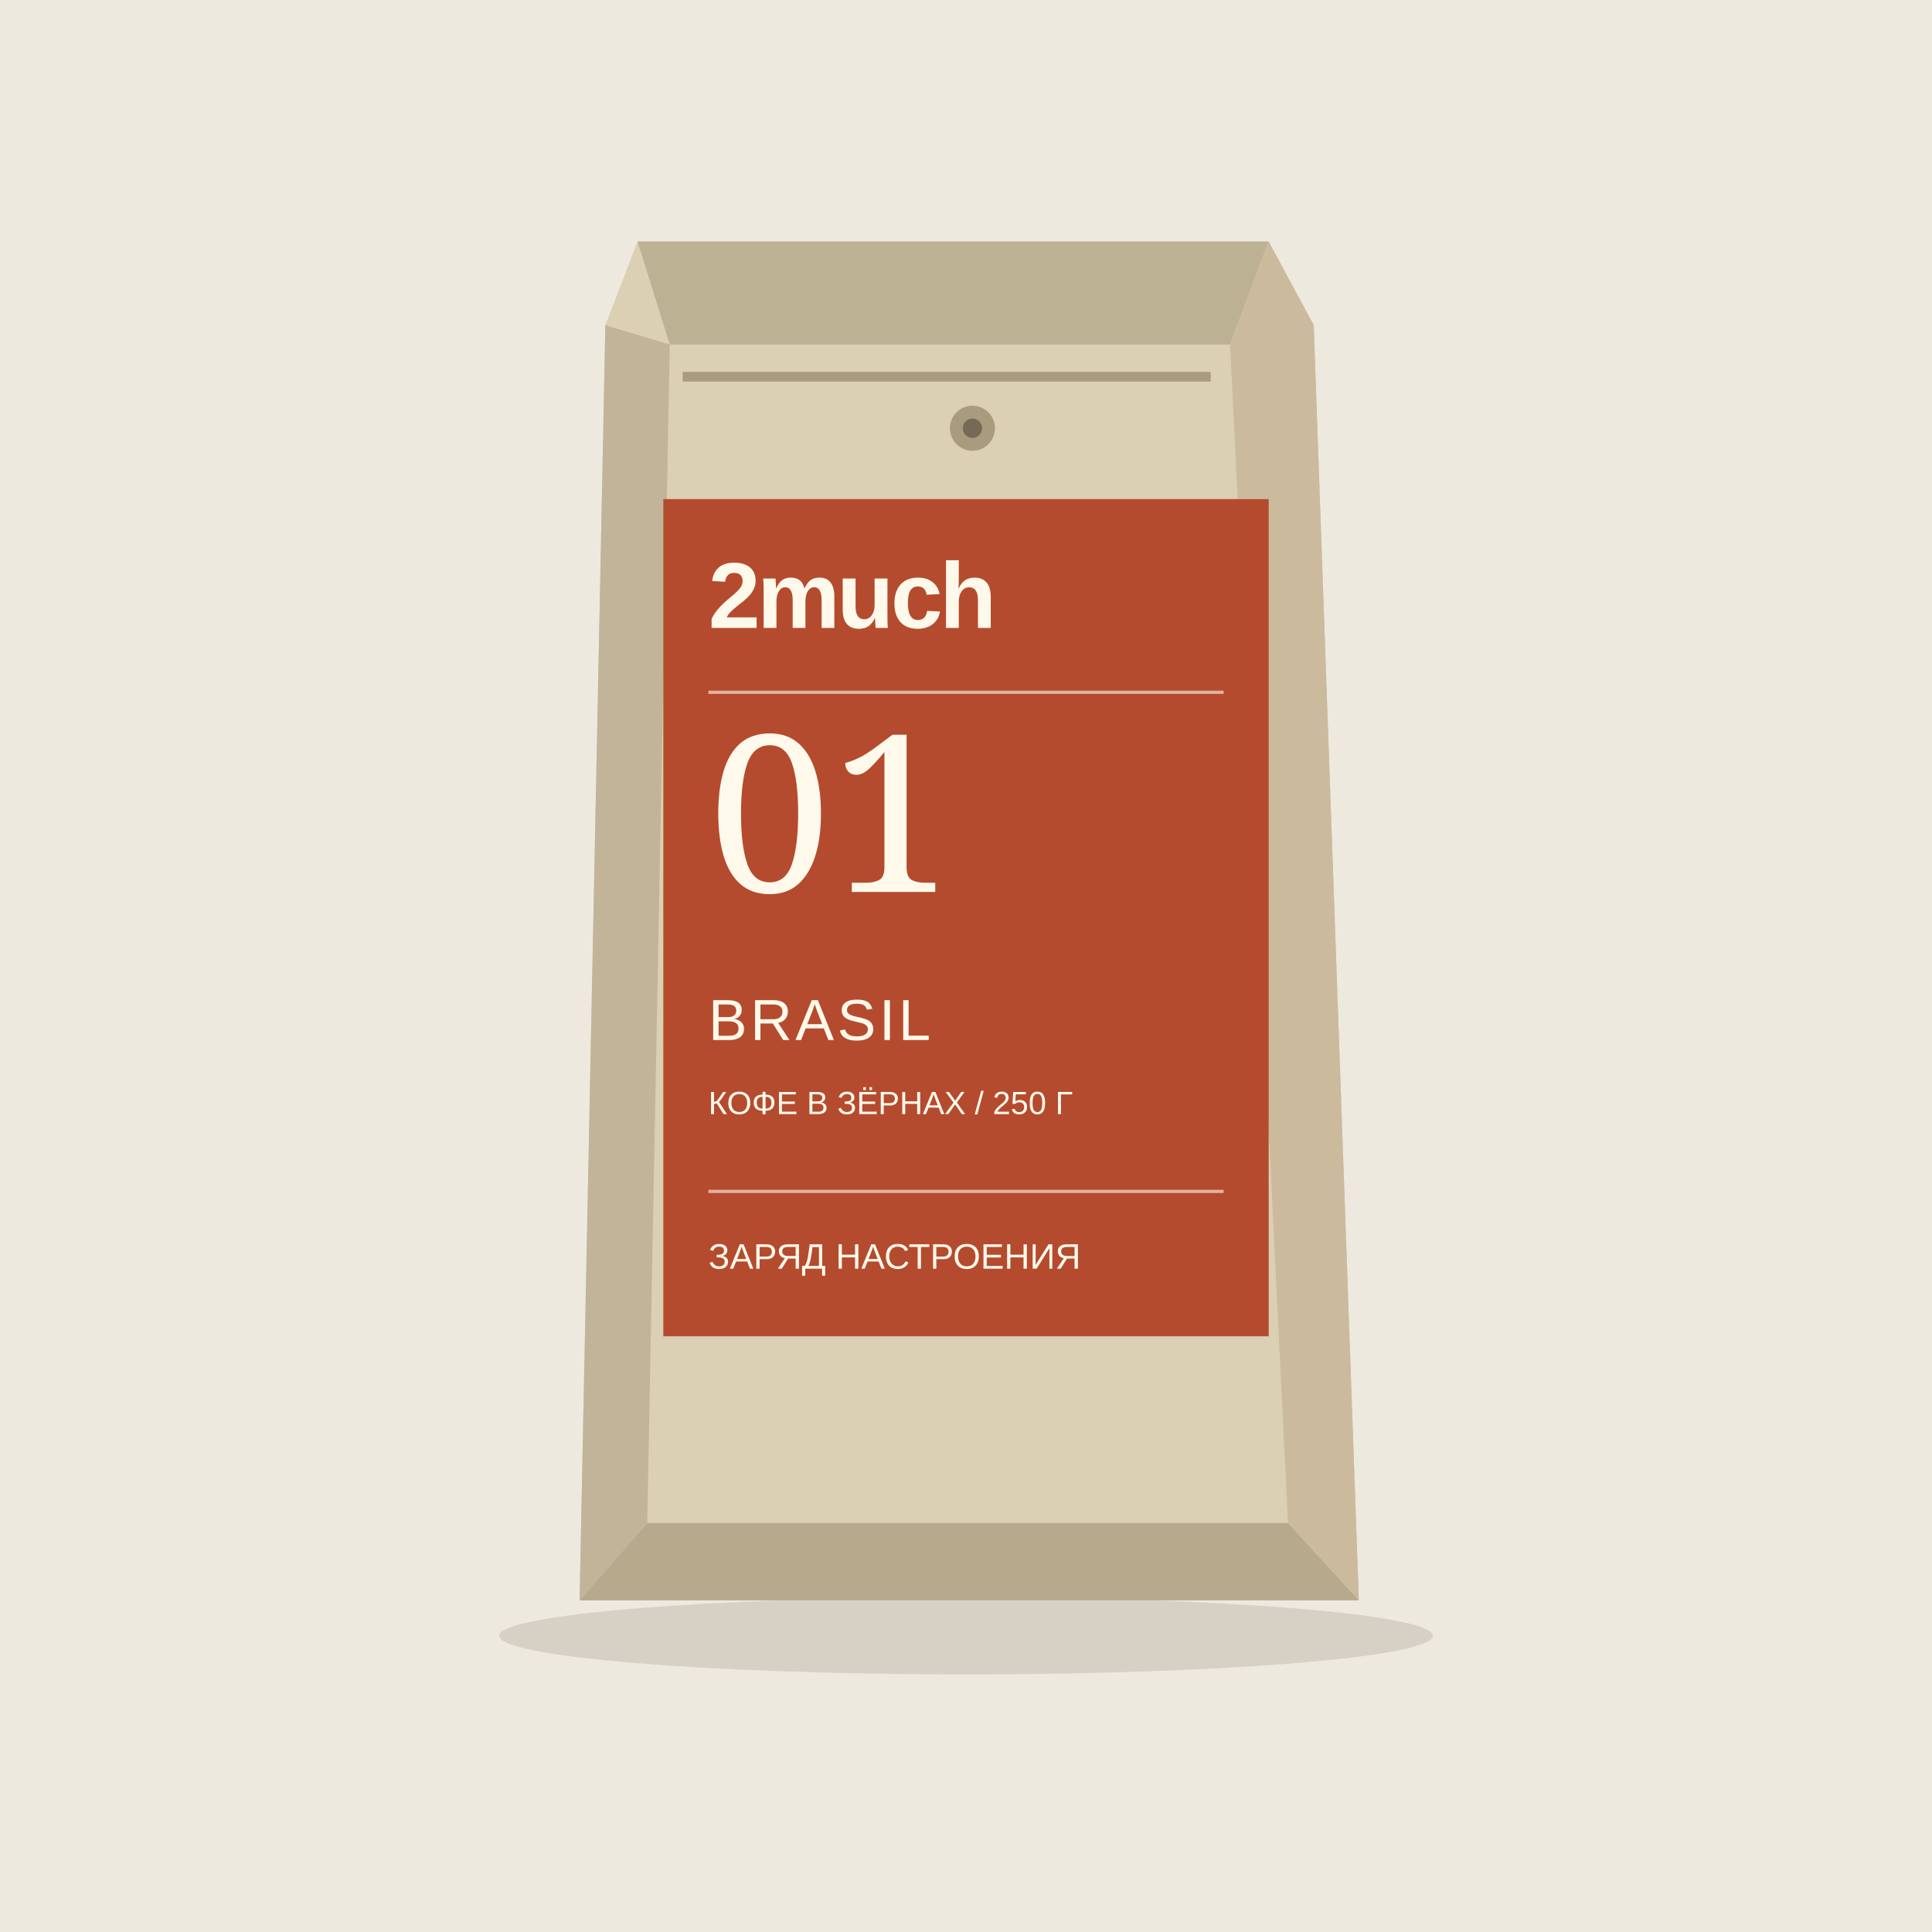
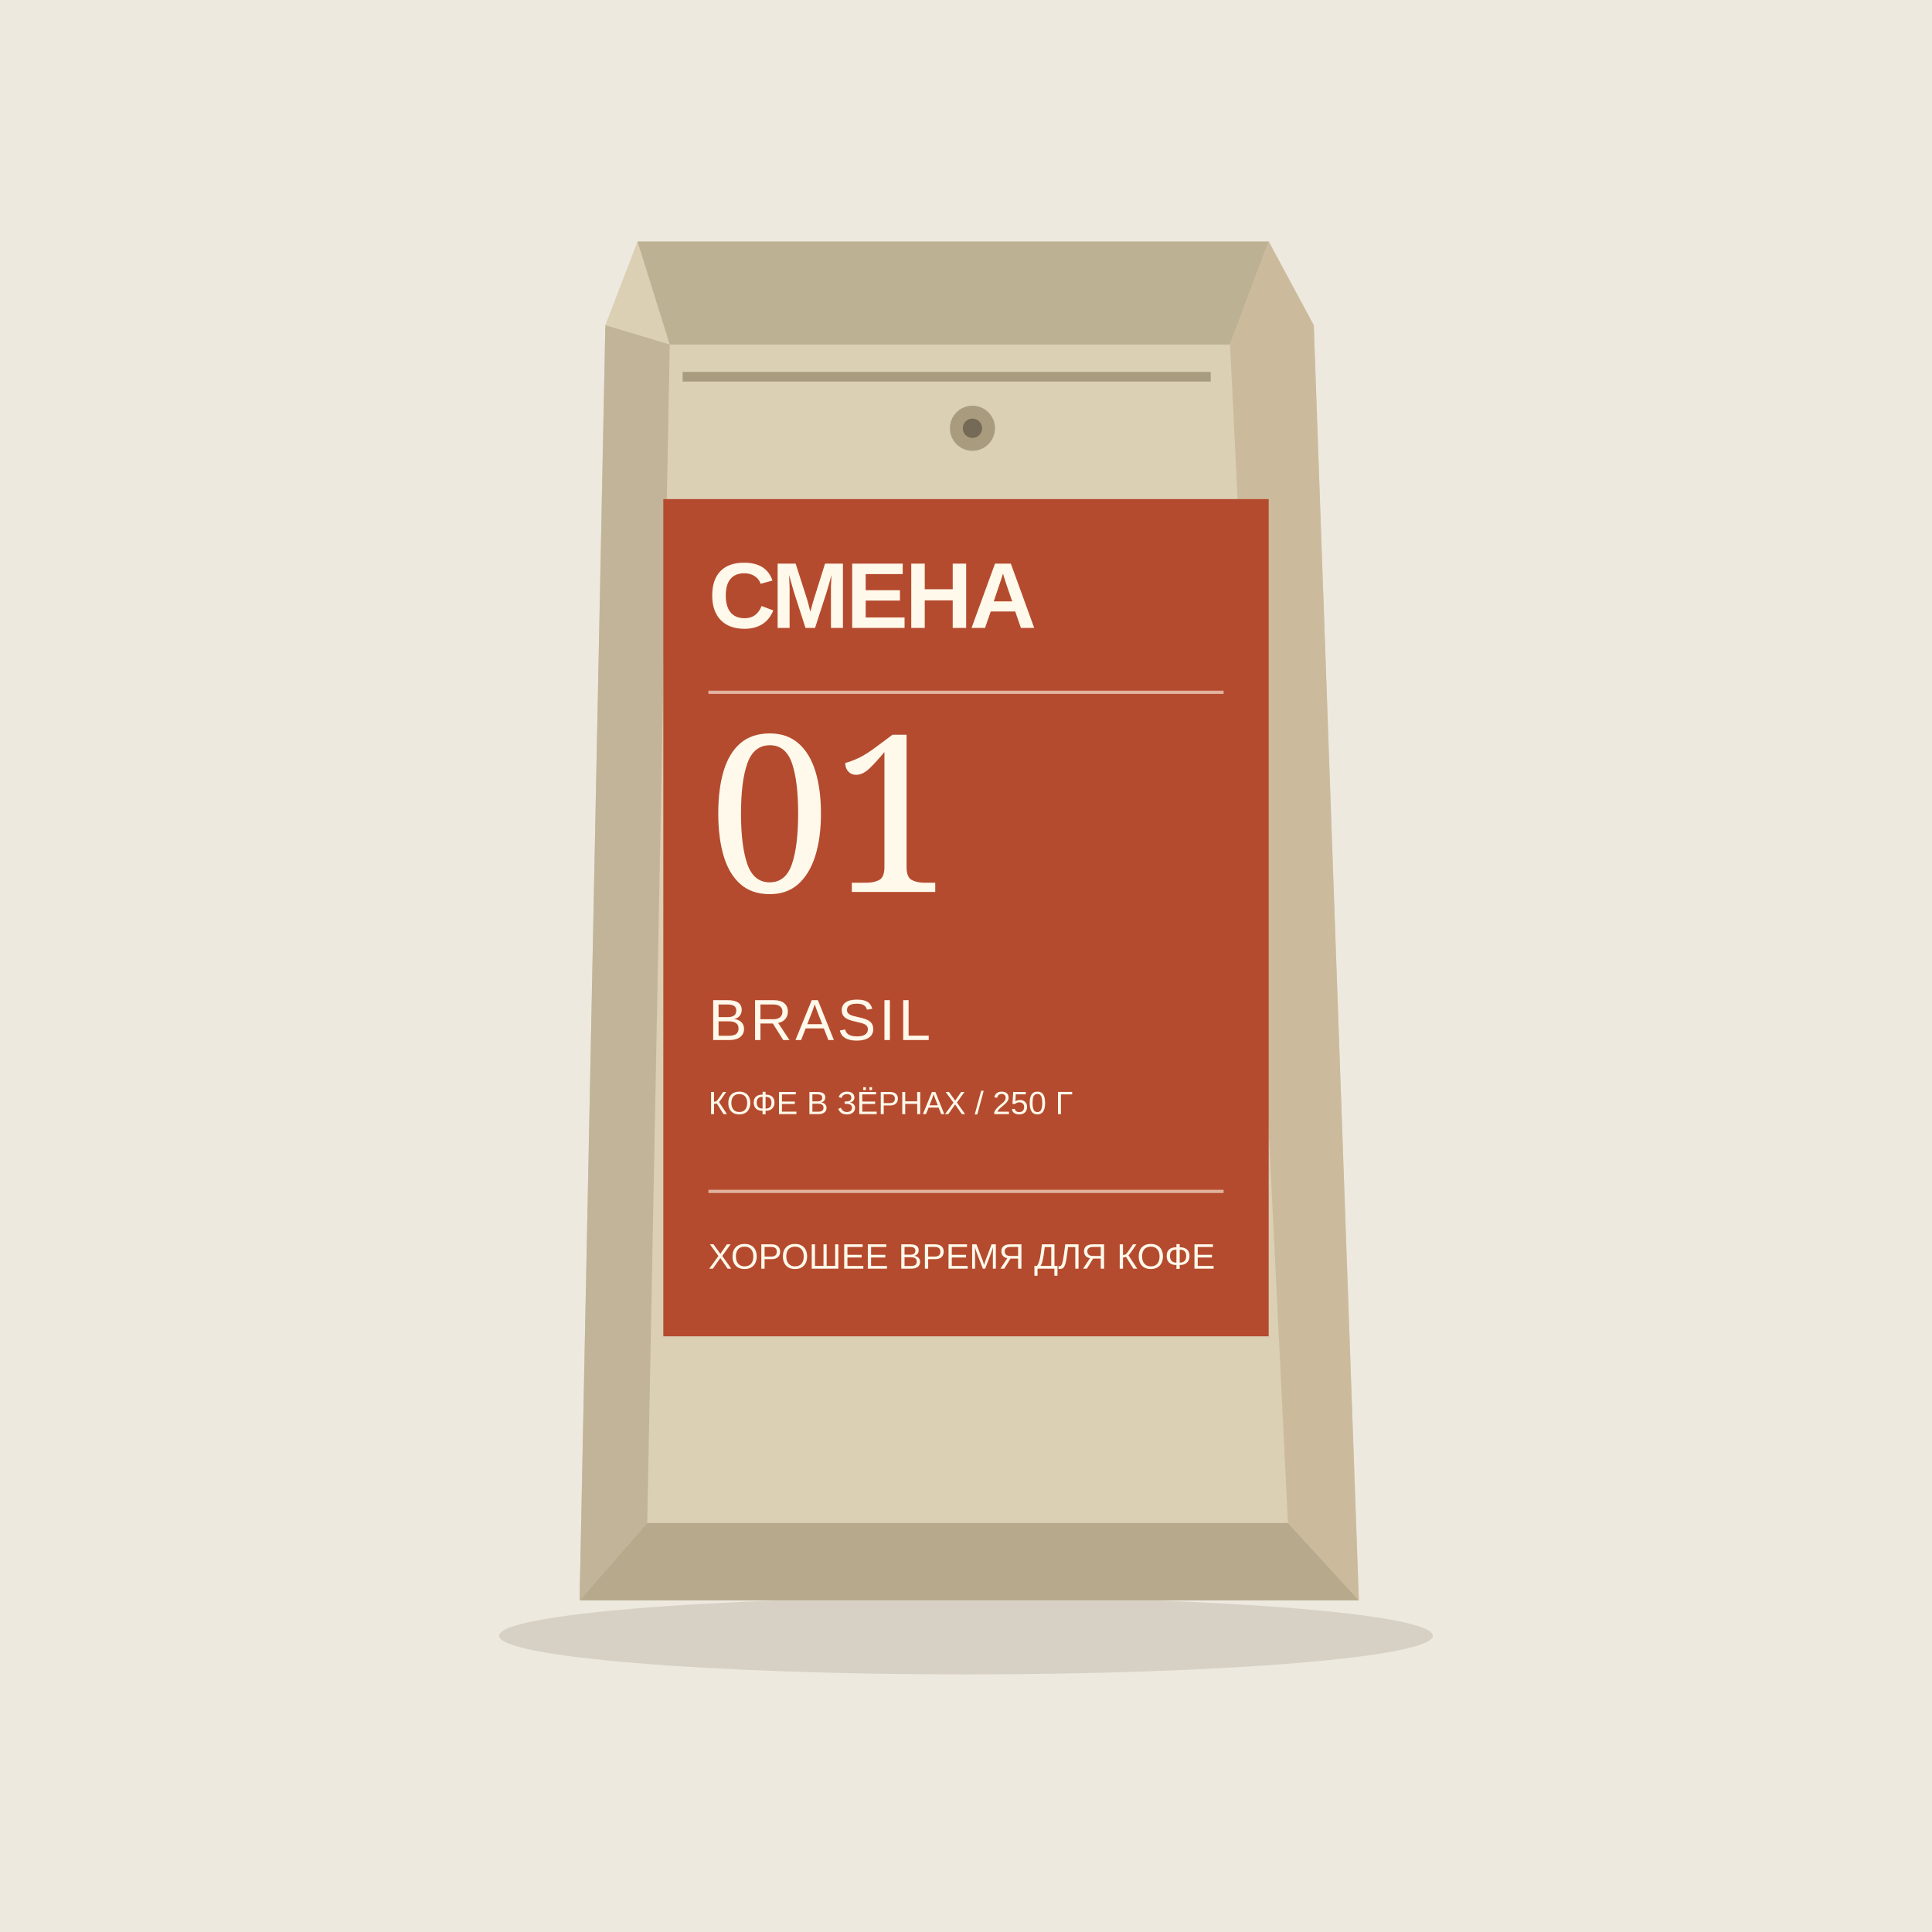
<svg xmlns="http://www.w3.org/2000/svg" viewBox="0 0 600 600">
  <rect width="100%" height="100%" fill="#ede9df" />
  <ellipse cx="300" cy="508" rx="145" ry="12" fill="#d7d1c5" />
  <g transform="translate(180 65) scale(1)">
    <path d="M18 10H214L228 36 242 432 0 432 8 36Z" fill="#dbcfb4" />
    <path d="M18 10H214L202 42H28Z" fill="#bdb193" />
    <path d="M8 36L28 42 21 408 0 432Z" fill="#c1b498" />
    <path d="M214 10L228 36 242 432 220 408 202 42Z" fill="#cbbb9c" />
    <path d="M21 408H220L242 432H0Z" fill="#b6a98c" />
    <path d="M32 52H196" stroke="#a99b7e" stroke-width="3" />
    <rect x="26" y="90" width="188" height="260" fill="#b54b2e" />
-     <text x="40" y="130" fill="#fff9eb" font-family="Arial,sans-serif" font-size="29" font-weight="700" letter-spacing="-1">2much</text>
+     <text x="40" y="130" fill="#fff9eb" font-family="Arial,sans-serif" font-size="29" font-weight="700" letter-spacing="-1">СМЕНА</text>
    <path d="M40 150H200" stroke="#fff9eb" opacity=".6" />
    <text x="40" y="212" fill="#fff9eb" font-family="Georgia,serif" font-size="68">01</text>
    <text x="40" y="258" fill="#fff9eb" font-family="Arial,sans-serif" font-size="18" letter-spacing="1">BRASIL</text>
    <text x="40" y="281" fill="#fff9eb" font-family="Arial,sans-serif" font-size="10">КОФЕ В ЗЁРНАХ / 250 Г</text>
    <path d="M40 305H200" stroke="#fff9eb" opacity=".6" />
-     <text x="40" y="329" fill="#fff9eb" font-family="Arial,sans-serif" font-size="11">ЗАРЯД НАСТРОЕНИЯ</text>
+     <text x="40" y="329" fill="#fff9eb" font-family="Arial,sans-serif" font-size="11">ХОРОШЕЕ ВРЕМЯ ДЛЯ КОФЕ</text>
    <circle cx="122" cy="68" r="7" fill="#a99b7e" />
    <circle cx="122" cy="68" r="3" fill="#746a55" />
  </g>
</svg>
